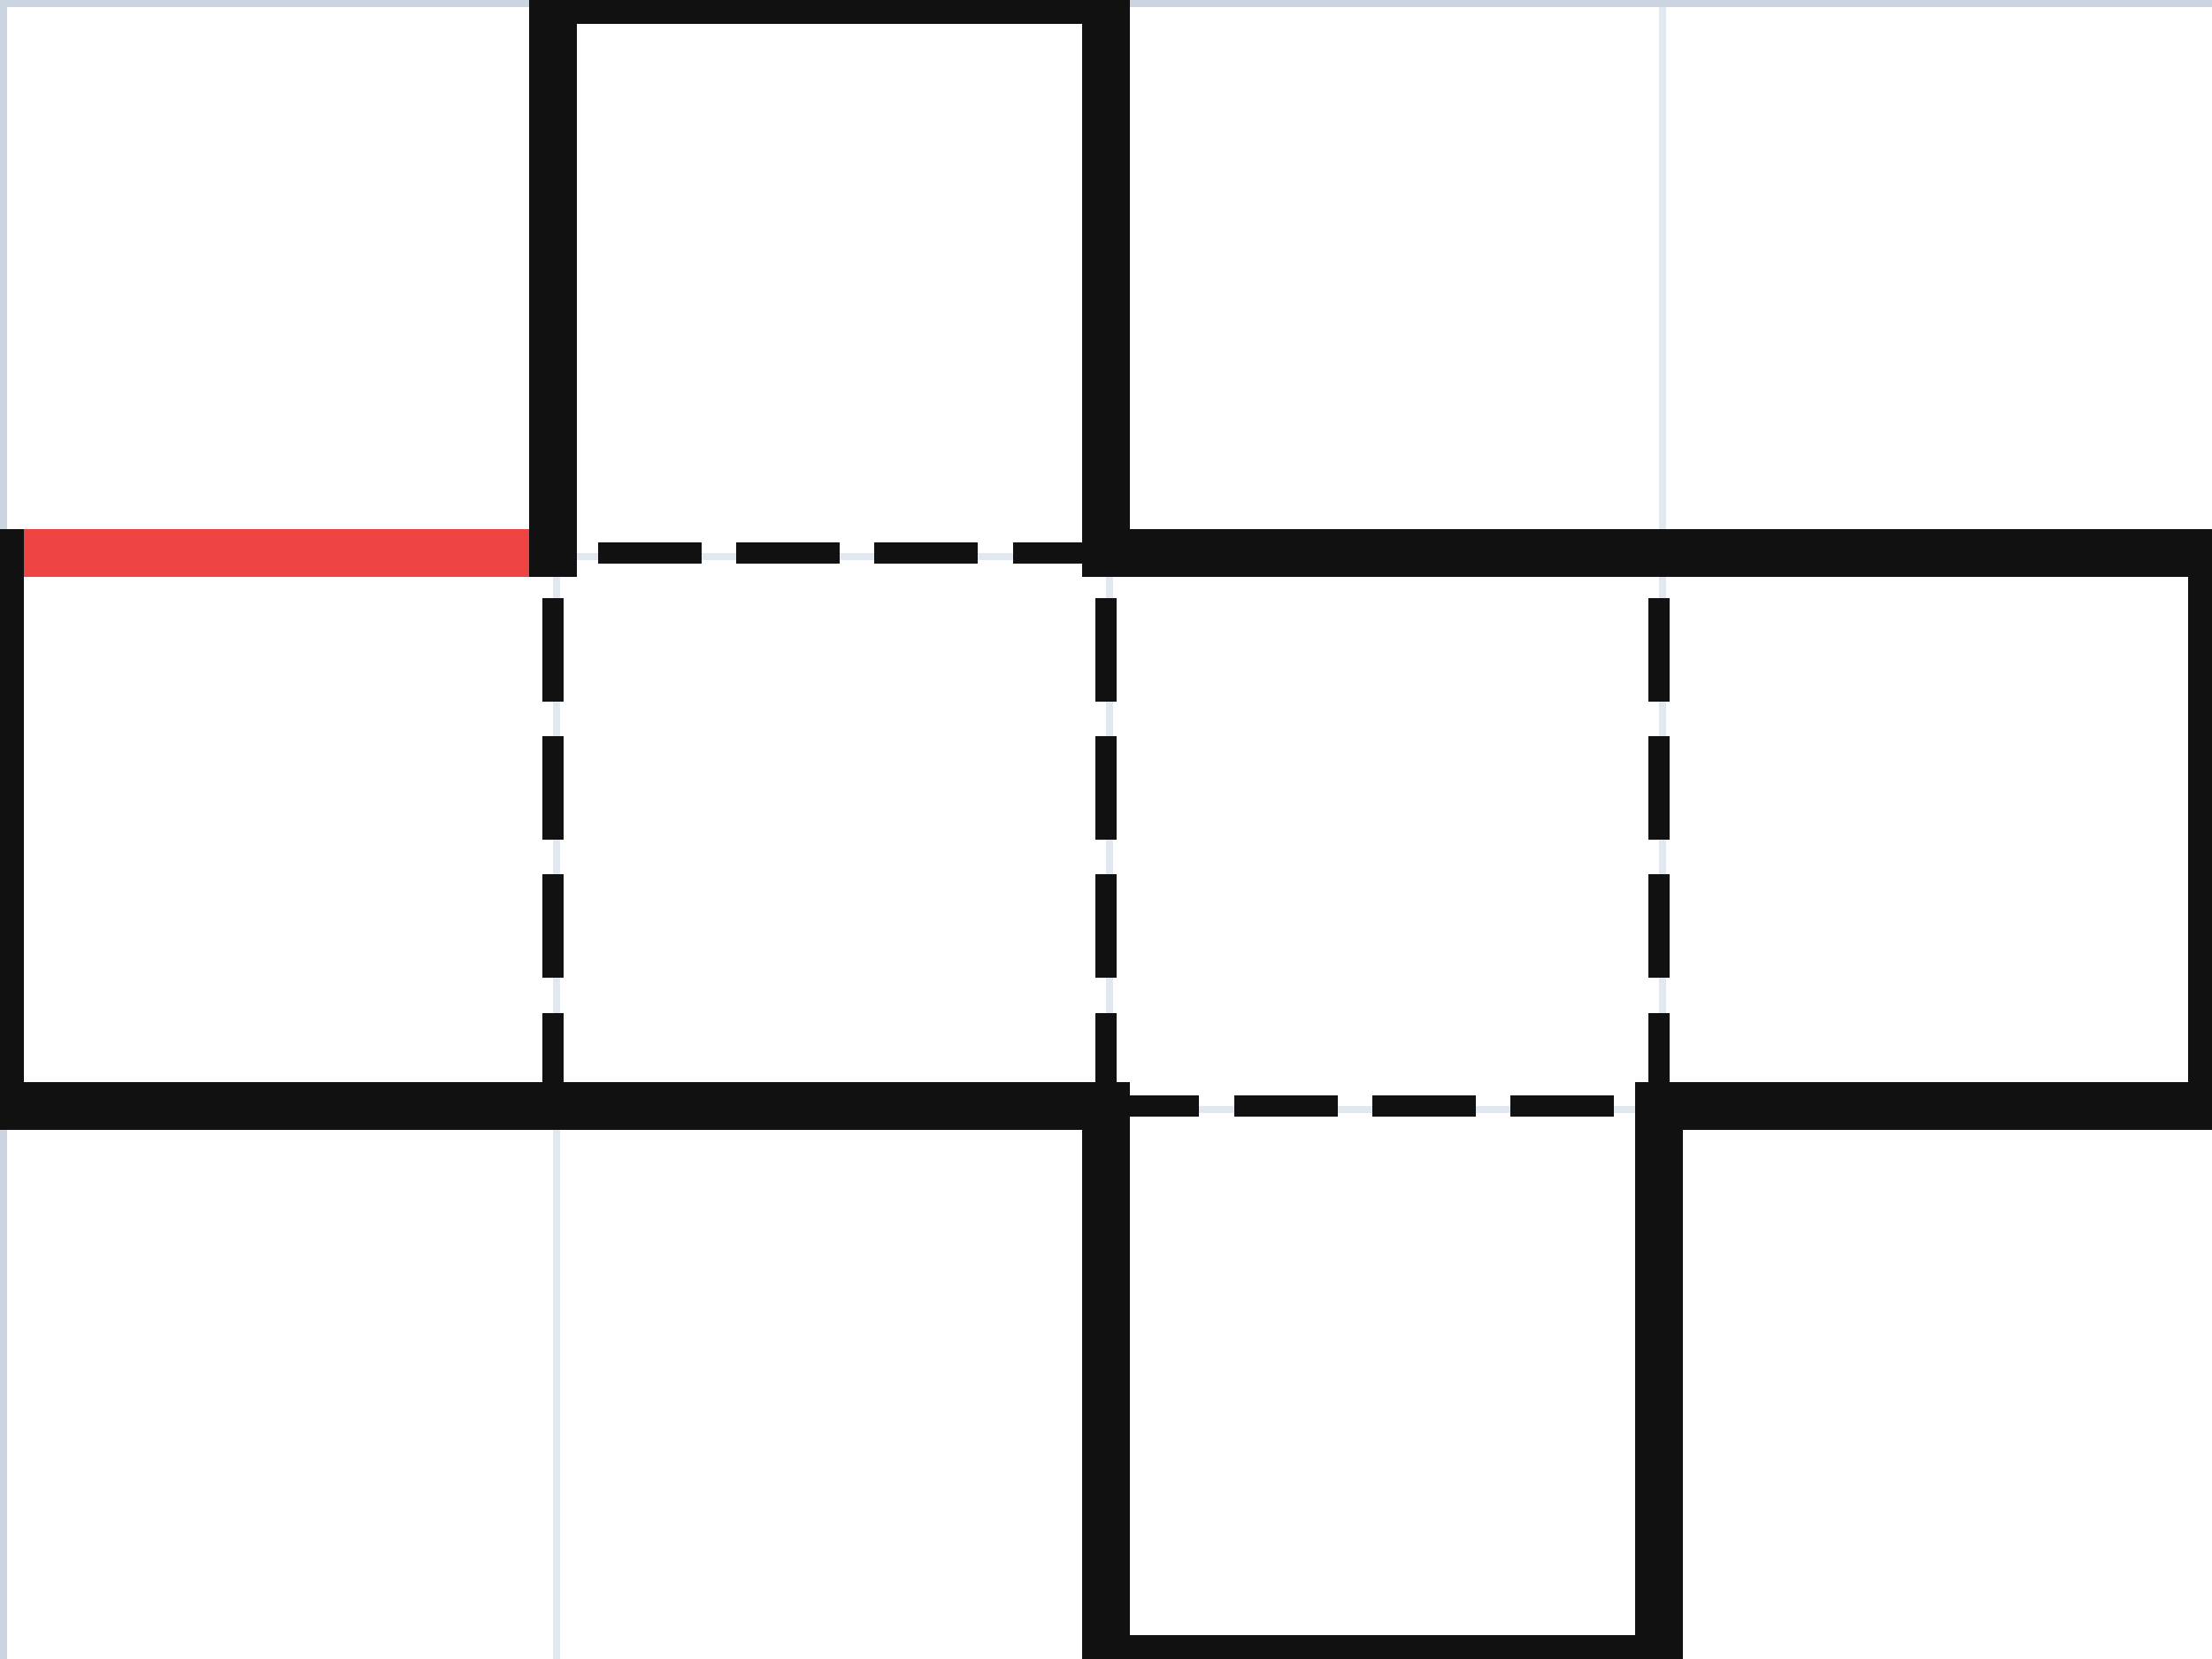
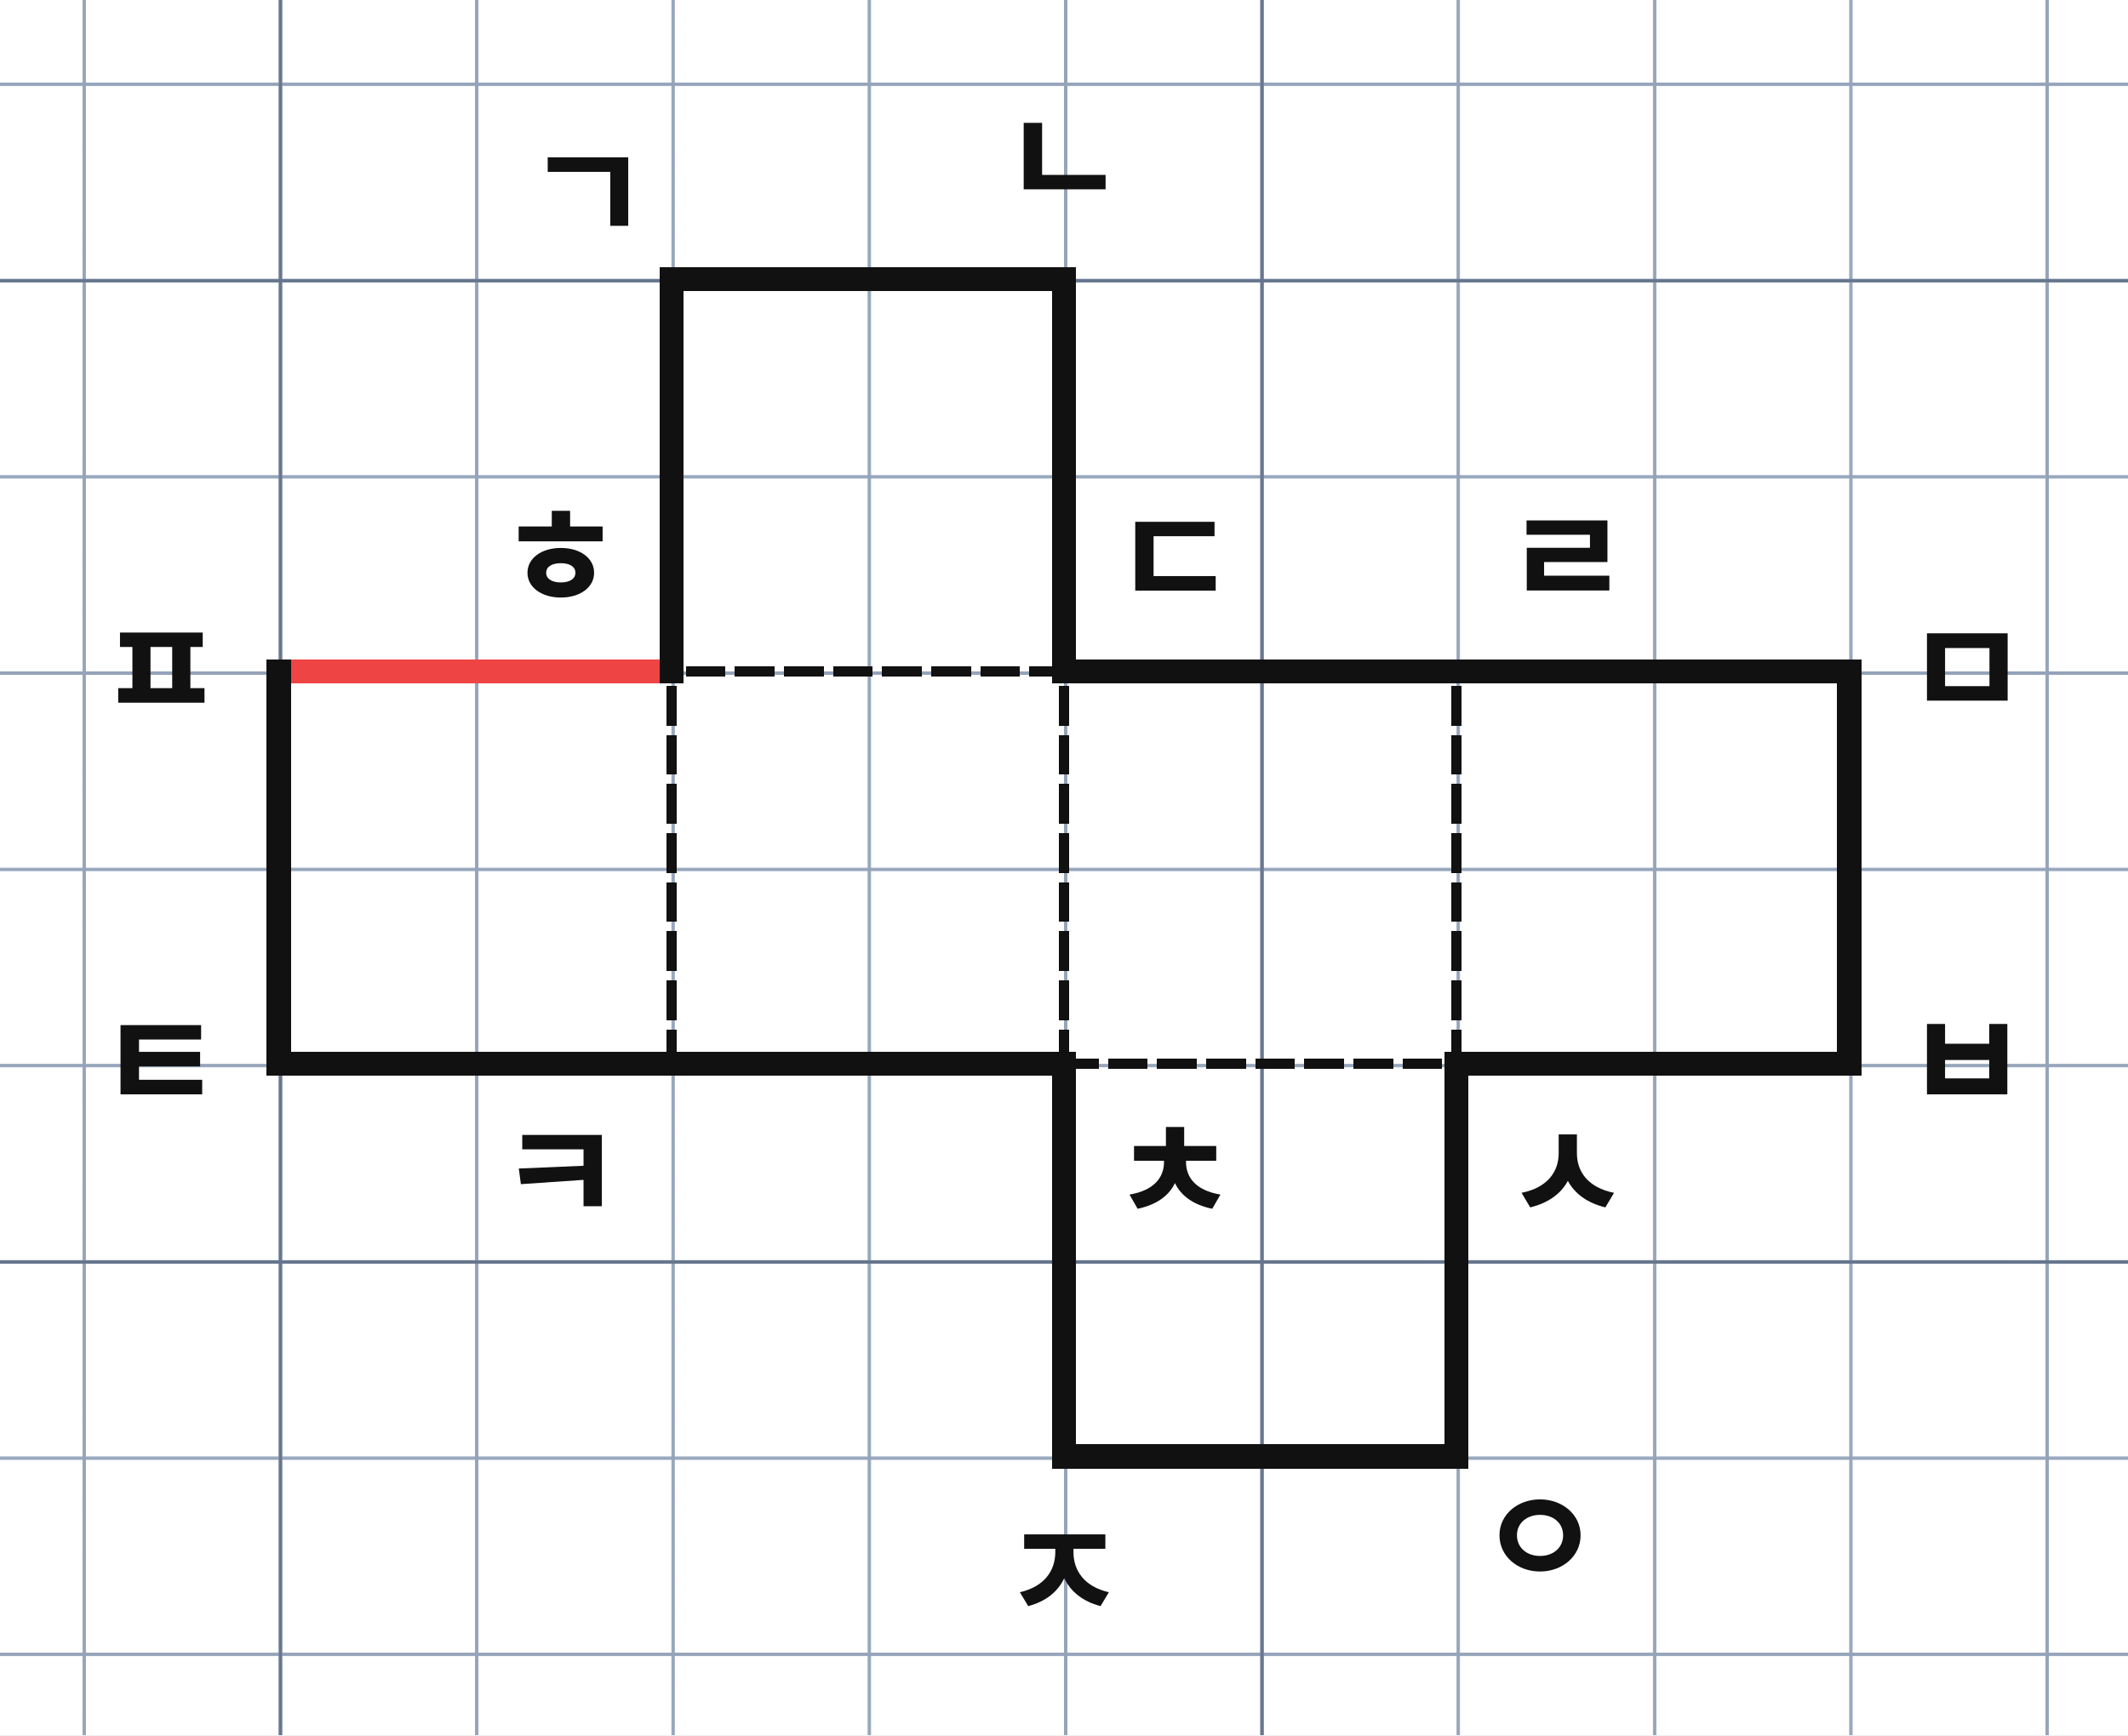
- <svg xmlns="http://www.w3.org/2000/svg" width="160" height="120" viewBox="0 0 160 120" shape-rendering="crispEdges">
+ <svg xmlns="http://www.w3.org/2000/svg" width="433.995" height="354.0" viewBox="-56.80 -56.80 433.61 353.59" shape-rendering="crispEdges">
  <defs>
    <pattern id="gridMinor" width="40" height="40" patternUnits="userSpaceOnUse">
-       <path d="M 40 0 L 0 0 0 40" fill="none" stroke="#e2e8f0" stroke-width="1" />
+       <path d="M 40 0 L 0 0 0 40" fill="none" stroke="#94a3b8" stroke-width="1.4" />
    </pattern>
    <pattern id="gridMajor" width="200" height="200" patternUnits="userSpaceOnUse">
-       <path d="M 200 0 L 0 0 0 200" fill="none" stroke="#cbd5e1" stroke-width="1" />
+       <path d="M 200 0 L 0 0 0 200" fill="none" stroke="#64748b" stroke-width="1.4" />
    </pattern>
  </defs>
-   <rect width="100%" height="100%" fill="white" />
-   <rect width="100%" height="100%" fill="url(#gridMinor)" />
-   <rect width="100%" height="100%" fill="url(#gridMajor)" />
-   <line x1="0" y1="40" x2="40" y2="40" stroke="#ef4444" stroke-width="3.5" stroke-linecap="square" />
-   <line x1="40" y1="80" x2="40" y2="40" stroke="#111111" stroke-width="1.5" stroke-linecap="square" stroke-dasharray="6 4" />
-   <line x1="40" y1="80" x2="0" y2="80" stroke="#111111" stroke-width="3.5" stroke-linecap="square" />
-   <line x1="0" y1="80" x2="0" y2="40" stroke="#111111" stroke-width="3.5" stroke-linecap="square" />
-   <line x1="80" y1="40" x2="40" y2="40" stroke="#111111" stroke-width="1.5" stroke-linecap="square" stroke-dasharray="6 4" />
-   <line x1="80" y1="80" x2="80" y2="40" stroke="#111111" stroke-width="1.5" stroke-linecap="square" stroke-dasharray="6 4" />
-   <line x1="80" y1="80" x2="40" y2="80" stroke="#111111" stroke-width="3.5" stroke-linecap="square" />
-   <line x1="80" y1="40" x2="120" y2="40" stroke="#111111" stroke-width="3.5" stroke-linecap="square" />
-   <line x1="120" y1="80" x2="120" y2="40" stroke="#111111" stroke-width="1.5" stroke-linecap="square" stroke-dasharray="6 4" />
-   <line x1="80" y1="80" x2="120" y2="80" stroke="#111111" stroke-width="1.5" stroke-linecap="square" stroke-dasharray="6 4" />
-   <line x1="120" y1="40" x2="160" y2="40" stroke="#111111" stroke-width="3.5" stroke-linecap="square" />
-   <line x1="160" y1="40" x2="160" y2="80" stroke="#111111" stroke-width="3.5" stroke-linecap="square" />
-   <line x1="160" y1="80" x2="120" y2="80" stroke="#111111" stroke-width="3.5" stroke-linecap="square" />
-   <line x1="40" y1="0" x2="80" y2="0" stroke="#111111" stroke-width="3.5" stroke-linecap="square" />
-   <line x1="80" y1="0" x2="80" y2="40" stroke="#111111" stroke-width="3.5" stroke-linecap="square" />
-   <line x1="40" y1="40" x2="40" y2="0" stroke="#111111" stroke-width="3.5" stroke-linecap="square" />
-   <line x1="120" y1="80" x2="120" y2="120" stroke="#111111" stroke-width="3.5" stroke-linecap="square" />
-   <line x1="120" y1="120" x2="80" y2="120" stroke="#111111" stroke-width="3.5" stroke-linecap="square" />
-   <line x1="80" y1="120" x2="80" y2="80" stroke="#111111" stroke-width="3.5" stroke-linecap="square" />
+   <rect width="433.605" height="353.595" fill="white" x="-56.805" y="-56.805" />
+   <rect width="433.605" height="353.595" fill="url(#gridMinor)" x="-56.805" y="-56.805" />
+   <rect width="433.605" height="353.595" fill="url(#gridMajor)" x="-56.805" y="-56.805" />
+   <line x1="0.0" y1="79.995" x2="79.995" y2="79.995" stroke="#ef4444" stroke-width="4.9" stroke-linecap="square" />
+   <line x1="79.995" y1="160.005" x2="79.995" y2="79.995" stroke="#111111" stroke-width="2.1" stroke-linecap="square" stroke-dasharray="6 4" />
+   <line x1="79.995" y1="160.005" x2="0.0" y2="160.005" stroke="#111111" stroke-width="4.9" stroke-linecap="square" />
+   <line x1="0.0" y1="160.005" x2="0.0" y2="79.995" stroke="#111111" stroke-width="4.9" stroke-linecap="square" />
+   <line x1="160.005" y1="79.995" x2="79.995" y2="79.995" stroke="#111111" stroke-width="2.1" stroke-linecap="square" stroke-dasharray="6 4" />
+   <line x1="160.005" y1="160.005" x2="160.005" y2="79.995" stroke="#111111" stroke-width="2.1" stroke-linecap="square" stroke-dasharray="6 4" />
+   <line x1="160.005" y1="160.005" x2="79.995" y2="160.005" stroke="#111111" stroke-width="4.9" stroke-linecap="square" />
+   <line x1="160.005" y1="79.995" x2="240.0" y2="79.995" stroke="#111111" stroke-width="4.9" stroke-linecap="square" />
+   <line x1="240.0" y1="160.005" x2="240.0" y2="79.995" stroke="#111111" stroke-width="2.1" stroke-linecap="square" stroke-dasharray="6 4" />
+   <line x1="160.005" y1="160.005" x2="240.0" y2="160.005" stroke="#111111" stroke-width="2.1" stroke-linecap="square" stroke-dasharray="6 4" />
+   <line x1="240.0" y1="79.995" x2="319.995" y2="79.995" stroke="#111111" stroke-width="4.9" stroke-linecap="square" />
+   <line x1="319.995" y1="79.995" x2="319.995" y2="160.005" stroke="#111111" stroke-width="4.9" stroke-linecap="square" />
+   <line x1="319.995" y1="160.005" x2="240.0" y2="160.005" stroke="#111111" stroke-width="4.9" stroke-linecap="square" />
+   <line x1="79.995" y1="0.0" x2="160.005" y2="0.0" stroke="#111111" stroke-width="4.9" stroke-linecap="square" />
+   <line x1="160.005" y1="0.0" x2="160.005" y2="79.995" stroke="#111111" stroke-width="4.9" stroke-linecap="square" />
+   <line x1="79.995" y1="79.995" x2="79.995" y2="0.0" stroke="#111111" stroke-width="4.9" stroke-linecap="square" />
+   <line x1="240.0" y1="160.005" x2="240.0" y2="240.0" stroke="#111111" stroke-width="4.9" stroke-linecap="square" />
+   <line x1="240.0" y1="240.0" x2="160.005" y2="240.0" stroke="#111111" stroke-width="4.9" stroke-linecap="square" />
+   <line x1="160.005" y1="240.0" x2="160.005" y2="160.005" stroke="#111111" stroke-width="4.9" stroke-linecap="square" />
+   <g data-point-labels="true" font-family="sans-serif" font-size="28.005" font-weight="700" fill="#111111" text-anchor="middle" dominant-baseline="middle">
+     <text x="63.015" y="-16.98">ㄱ</text>
+     <text x="160.005" y="-24.0">ㄴ</text>
+     <text x="182.625" y="57.375">ㄷ</text>
+     <text x="262.62" y="57.375">ㄹ</text>
+     <text x="343.995" y="79.995">ㅁ</text>
+     <text x="343.995" y="160.005">ㅂ</text>
+     <text x="262.62" y="182.625">ㅅ</text>
+     <text x="256.98" y="256.98">ㅇ</text>
+     <text x="160.005" y="264.0">ㅈ</text>
+     <text x="182.625" y="182.625">ㅊ</text>
+     <text x="57.375" y="182.625">ㅋ</text>
+     <text x="-24.0" y="160.005">ㅌ</text>
+     <text x="-24.0" y="79.995">ㅍ</text>
+     <text x="57.375" y="57.375">ㅎ</text>
+   </g>
</svg>
